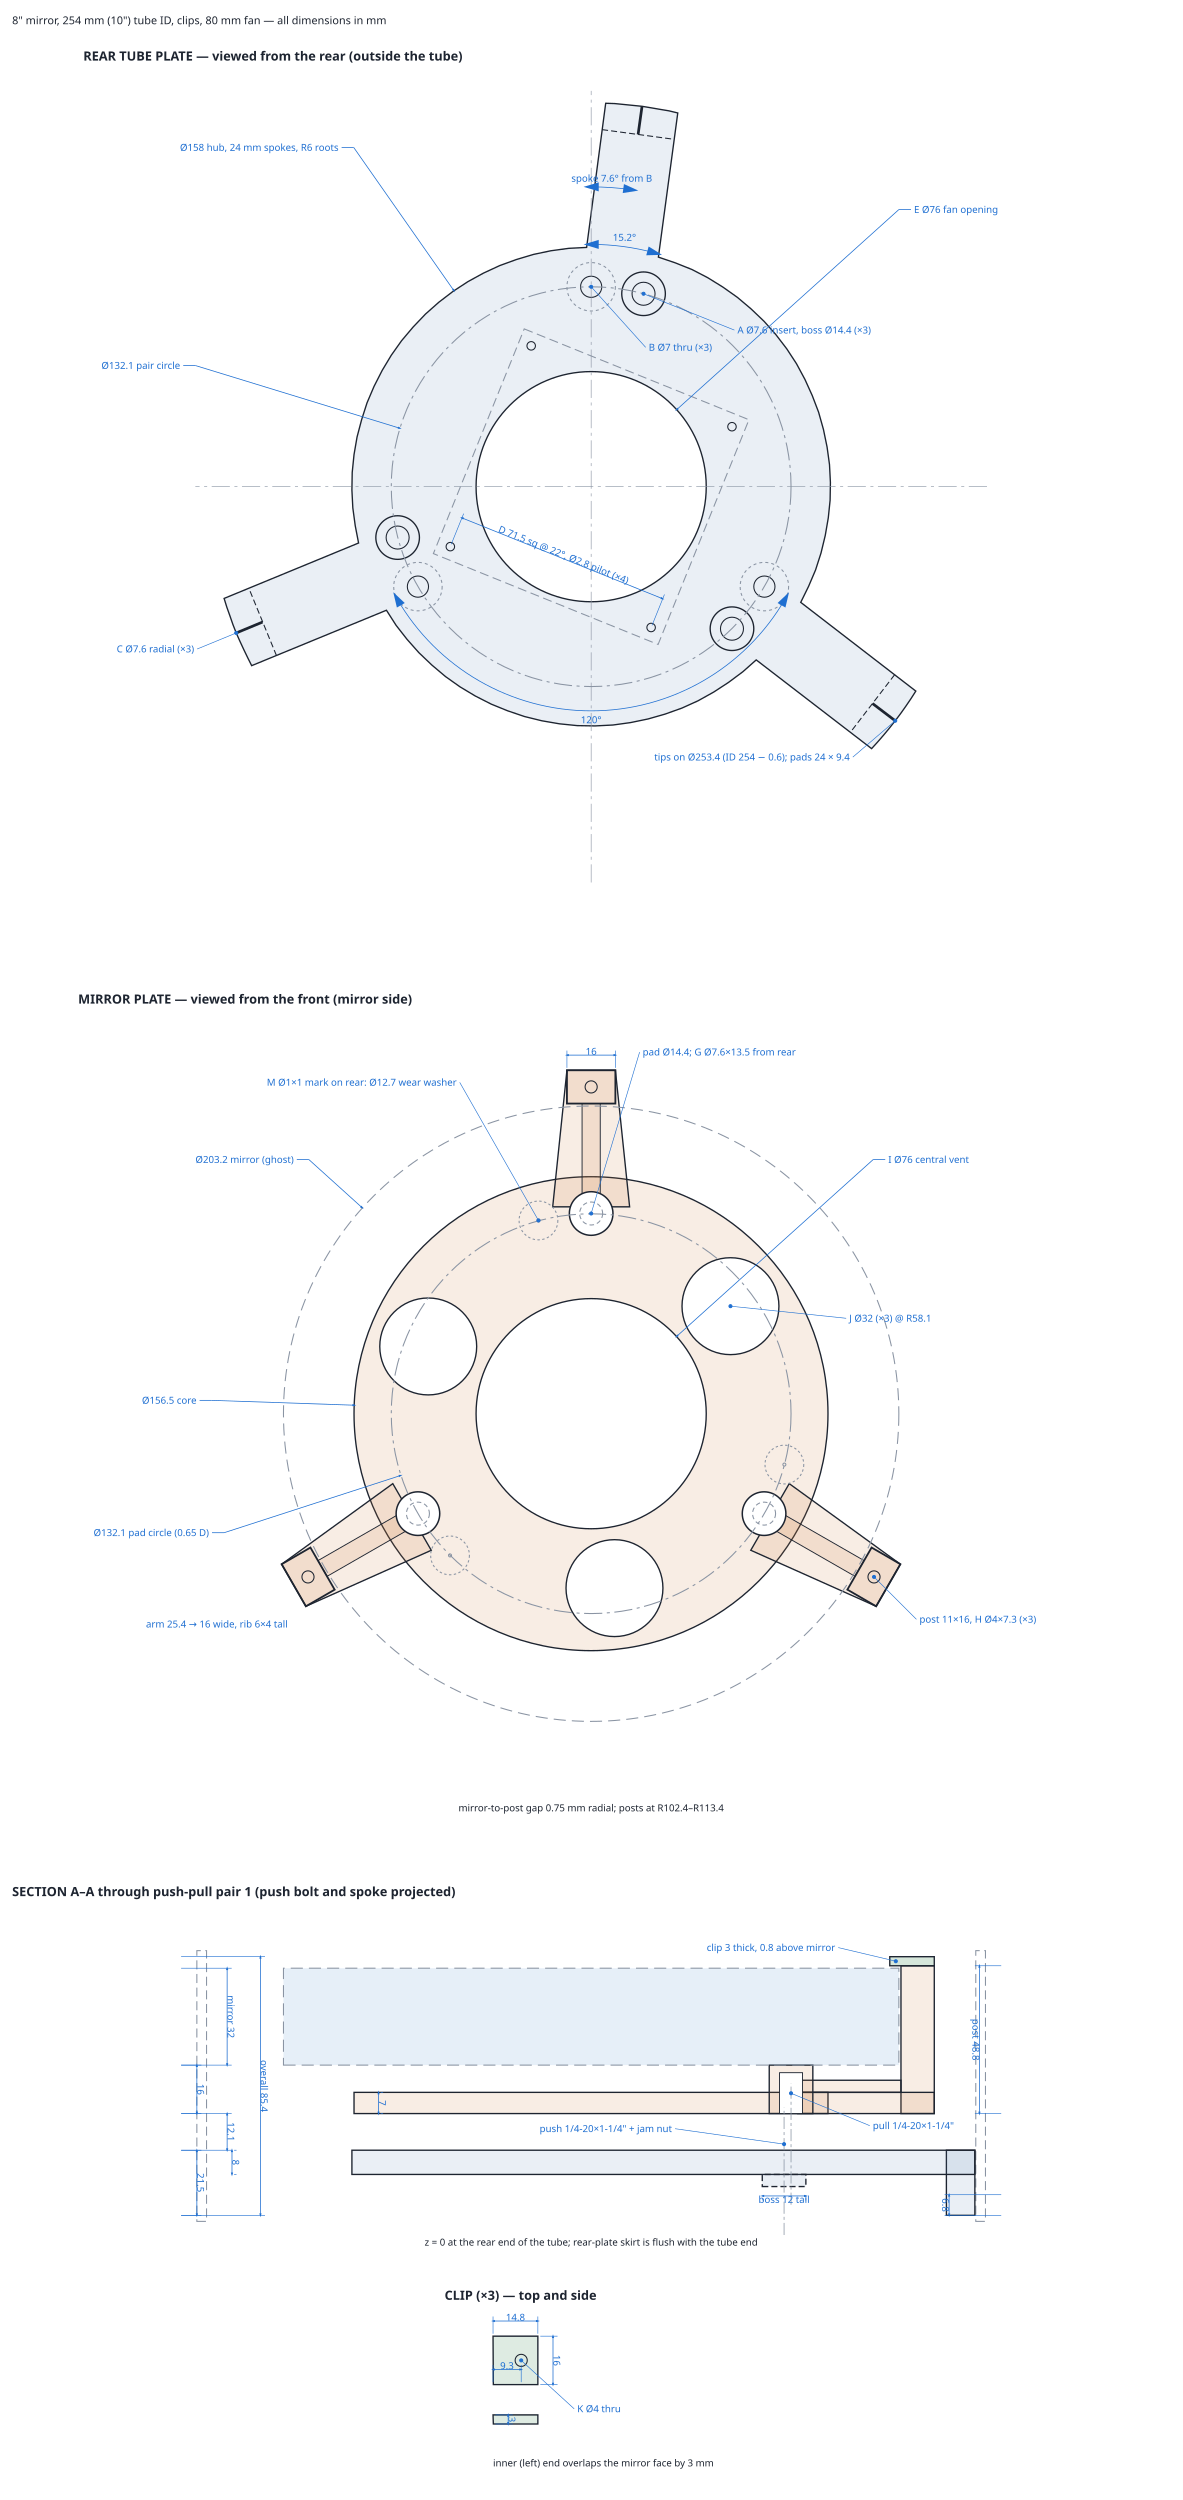
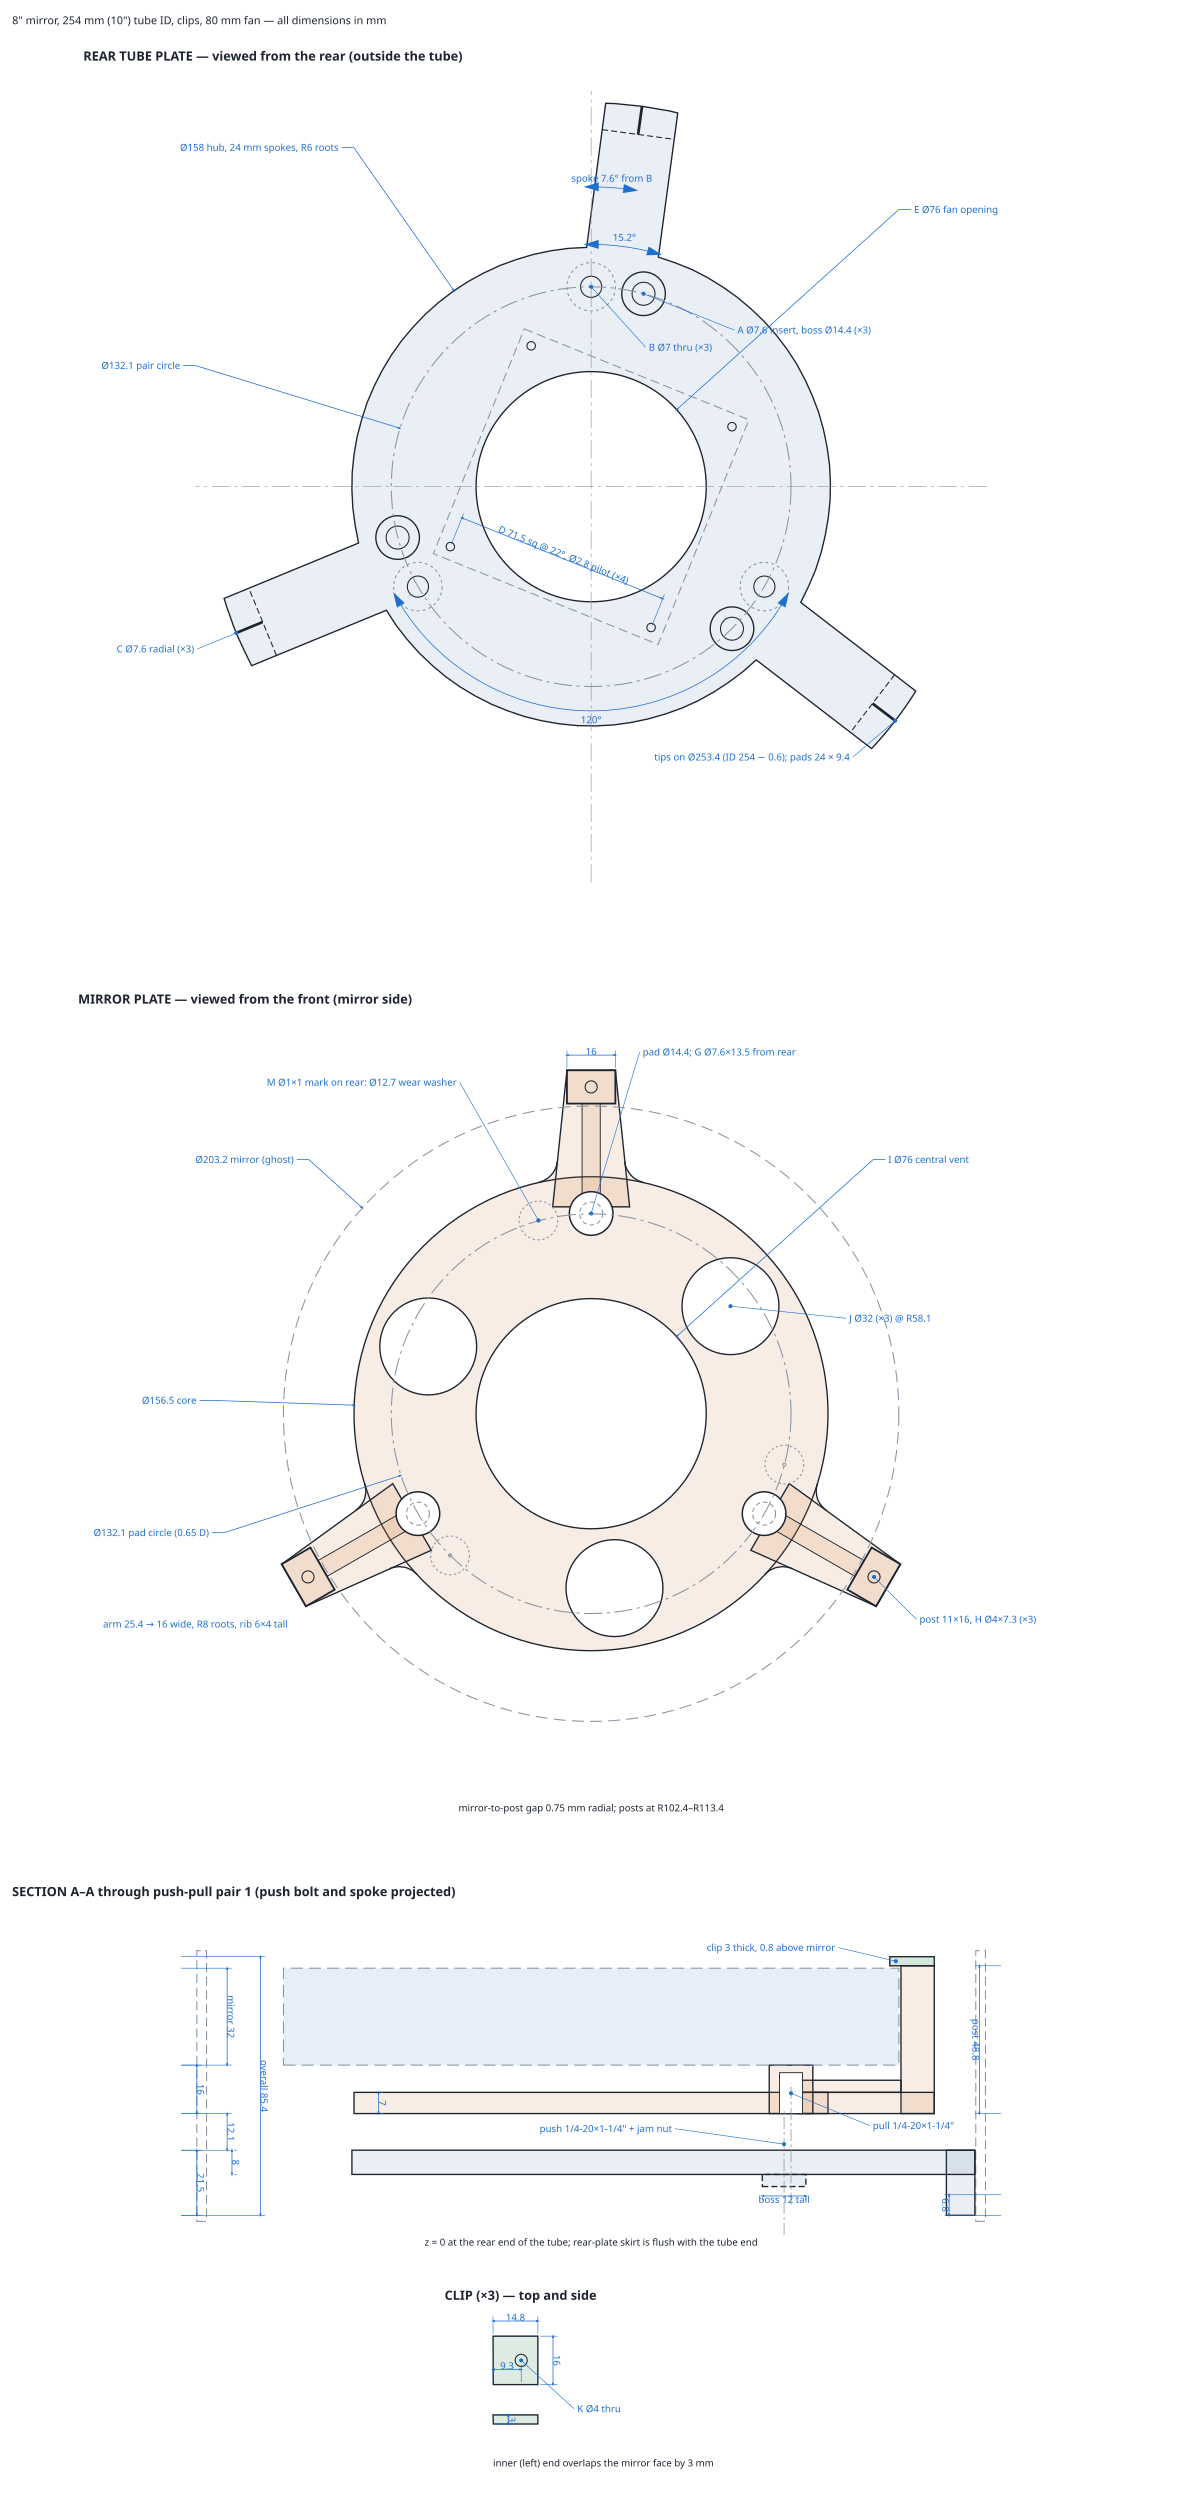
<svg xmlns="http://www.w3.org/2000/svg" viewBox="0 -12 390.4 825.5" font-family="ui-sans-serif, system-ui, sans-serif">
  <defs>
    <marker id="arr" viewBox="0 0 10 10" refX="5" refY="5" markerWidth="5" markerHeight="5" orient="auto-start-reverse">
      <path d="M0,2 L10,5 L0,8 z" fill="var(--dim, #1f6fd1)" />
    </marker>
  </defs>
  <text x="4" y="-4" font-size="3.6" text-anchor="start" fill="var(--ink, #1d2430)" dominant-baseline="auto">8" mirror, 254 mm (10") tube ID, clips, 80 mm fan — all dimensions in mm</text>
  <g transform="translate(23.5,0)">
    <text x="4" y="8" font-size="4.2" text-anchor="start" fill="var(--ink, #1d2430)" dominant-baseline="auto" font-weight="600">REAR TUBE PLATE — viewed from the rear (outside the tube)</text>
    <path d="M170.2,69.7L176.5,22.1L179.5,22.2L182.5,22.5L185.5,22.8L188.5,23.1L191.5,23.6L194.4,24.1L197.4,24.6L200.3,25.3L193.9,72.9L199.5,74.8L205,77L210.2,79.7L215.2,82.8L220,86.2L224.5,90L228.8,94.1L232.7,98.5L236.3,103.2L239.5,108.1L242.3,113.3L244.7,118.6L246.8,124.1L248.4,129.8L249.6,135.6L250.4,141.4L250.7,147.3L250.6,153.2L250,159L249,164.8L247.6,170.6L245.8,176.2L243.5,181.6L240.9,186.9L278.9,216.2L277.3,218.7L275.6,221.2L273.9,223.6L272.1,226L270.2,228.4L268.3,230.7L266.3,233L264.3,235.2L226.2,205.9L221.8,209.8L217.1,213.3L212.2,216.5L207,219.4L201.7,221.8L196.1,223.8L190.5,225.4L184.7,226.6L178.9,227.4L173,227.7L167.1,227.6L161.2,227L155.4,226L149.7,224.6L144.1,222.7L138.7,220.5L133.4,217.8L128.4,214.8L123.6,211.4L119.1,207.6L114.8,203.5L110.9,199.1L107.3,194.5L104.1,189.5L59.6,207.8L58.3,205.2L57,202.5L55.7,199.7L54.5,197L53.4,194.2L52.4,191.3L51.4,188.5L50.5,185.6L94.9,167.3L93.8,161.6L93,155.7L92.7,149.8L92.8,144L93.4,138.1L94.4,132.3L95.9,126.6L97.7,121L100,115.6L102.7,110.3L105.7,105.3L109.1,100.5L112.9,96L117,91.7L121.4,87.8L126.1,84.2L131,81L136.1,78.2L141.5,75.7L147,73.7L152.7,72L158.4,70.8L164.3,70ZM209.7,148.7A38,38 0 1,0 133.7,148.7A38,38 0 1,0 209.7,148.7Z" fill="var(--part, rgba(79,124,172,0.12))" stroke="var(--ink, #1d2430)" stroke-width="0.45" fill-rule="evenodd" />
    <line x1="175.3" y1="30.8" x2="199.1" y2="34" stroke="var(--ink, #1d2430)" stroke-width="0.35" stroke-dasharray="2 1" />
    <line x1="271.9" y1="210.8" x2="257.3" y2="229.8" stroke="var(--ink, #1d2430)" stroke-width="0.35" stroke-dasharray="2 1" />
    <line x1="67.8" y1="204.5" x2="58.7" y2="182.3" stroke="var(--ink, #1d2430)" stroke-width="0.35" stroke-dasharray="2 1" />
    <circle cx="189" cy="85" r="7.2" fill="none" stroke="var(--ink, #1d2430)" stroke-width="0.45" />
    <circle cx="189" cy="85" r="3.8" fill="none" stroke="var(--ink, #1d2430)" stroke-width="0.35" />
    <circle cx="171.7" cy="82.7" r="3.5" fill="none" stroke="var(--ink, #1d2430)" stroke-width="0.35" />
    <circle cx="171.7" cy="82.7" r="8" fill="none" stroke="var(--hid, #8a94a3)" stroke-width="0.35" stroke-dasharray="1 1" />
    <circle cx="218.2" cy="195.6" r="7.2" fill="none" stroke="var(--ink, #1d2430)" stroke-width="0.45" />
    <circle cx="218.2" cy="195.6" r="3.8" fill="none" stroke="var(--ink, #1d2430)" stroke-width="0.35" />
    <circle cx="228.9" cy="181.7" r="3.5" fill="none" stroke="var(--ink, #1d2430)" stroke-width="0.35" />
    <circle cx="228.9" cy="181.7" r="8" fill="none" stroke="var(--hid, #8a94a3)" stroke-width="0.35" stroke-dasharray="1 1" />
    <circle cx="107.8" cy="165.5" r="7.2" fill="none" stroke="var(--ink, #1d2430)" stroke-width="0.45" />
    <circle cx="107.8" cy="165.5" r="3.8" fill="none" stroke="var(--ink, #1d2430)" stroke-width="0.35" />
    <circle cx="114.5" cy="181.7" r="3.5" fill="none" stroke="var(--ink, #1d2430)" stroke-width="0.35" />
    <circle cx="114.5" cy="181.7" r="8" fill="none" stroke="var(--hid, #8a94a3)" stroke-width="0.35" stroke-dasharray="1 1" />
    <circle cx="151.9" cy="102.2" r="1.4" fill="none" stroke="var(--ink, #1d2430)" stroke-width="0.35" />
    <circle cx="218.2" cy="128.9" r="1.4" fill="none" stroke="var(--ink, #1d2430)" stroke-width="0.35" />
    <circle cx="191.5" cy="195.2" r="1.4" fill="none" stroke="var(--ink, #1d2430)" stroke-width="0.35" />
    <circle cx="125.2" cy="168.5" r="1.4" fill="none" stroke="var(--ink, #1d2430)" stroke-width="0.35" />
    <path d="M149.6,96.6L223.8,126.6L193.8,200.8L119.6,170.8Z" fill="none" stroke="var(--hid, #8a94a3)" stroke-width="0.35" stroke-dasharray="3 1.5" fill-rule="evenodd" />
    <line x1="187.2" y1="32.4" x2="188.5" y2="23.1" stroke="var(--ink, #1d2430)" stroke-width="0.9" />
    <line x1="264.6" y1="220.3" x2="272.1" y2="226" stroke="var(--ink, #1d2430)" stroke-width="0.9" />
    <line x1="63.2" y1="193.4" x2="54.5" y2="197" stroke="var(--ink, #1d2430)" stroke-width="0.9" />
    <circle cx="171.7" cy="148.7" r="66" fill="none" stroke="var(--hid, #8a94a3)" stroke-width="0.35" stroke-dasharray="6 1.5 1 1.5" />
    <line x1="302.4" y1="148.7" x2="41" y2="148.7" stroke="var(--hid, #8a94a3)" stroke-width="0.2" stroke-dasharray="6 1.5 1 1.5" />
    <line x1="171.7" y1="279.4" x2="171.7" y2="18" stroke="var(--hid, #8a94a3)" stroke-width="0.2" stroke-dasharray="6 1.5 1 1.5" />
    <line x1="272.1" y1="226" x2="258.1" y2="238" stroke="var(--dim, #1f6fd1)" stroke-width="0.2" />
    <circle cx="272.1" cy="226" r="0.5" fill="var(--dim, #1f6fd1)" stroke="var(--dim, #1f6fd1)" stroke-width="0.35" />
    <text x="257.1" y="238" font-size="3.2" text-anchor="end" fill="var(--dim, #1f6fd1)" dominant-baseline="middle">tips on Ø253.4 (ID 254 − 0.6); pads 24 × 9.4</text>
    <path d="M93.3,36.7L126.4,84" fill="none" stroke="var(--dim, #1f6fd1)" stroke-width="0.25" marker-end="url(#arr)" />
    <line x1="93.3" y1="36.7" x2="89.3" y2="36.7" stroke="var(--dim, #1f6fd1)" stroke-width="0.25" />
    <text x="88.3" y="36.7" font-size="3.2" text-anchor="end" fill="var(--dim, #1f6fd1)" dominant-baseline="middle">Ø158 hub, 24 mm spokes, R6 roots</text>
    <path d="M184.8,50.6A99,99 0 0,0 171.7,49.7" fill="none" stroke="var(--dim, #1f6fd1)" stroke-width="0.25" fill-rule="evenodd" />
    <path d="M184.8,50.6A99,99 0 0,0 171.7,49.7" fill="none" stroke="none" marker-start="url(#arr)" marker-end="url(#arr)" />
    <text x="178.5" y="46.9" font-size="3.2" text-anchor="middle" fill="var(--dim, #1f6fd1)" dominant-baseline="middle">spoke 7.6° from B</text>
    <path d="M41,108.7L108.5,129.4" fill="none" stroke="var(--dim, #1f6fd1)" stroke-width="0.25" marker-end="url(#arr)" />
    <line x1="41" y1="108.7" x2="37" y2="108.7" stroke="var(--dim, #1f6fd1)" stroke-width="0.25" />
    <text x="36" y="108.7" font-size="3.2" text-anchor="end" fill="var(--dim, #1f6fd1)" dominant-baseline="middle">Ø132.1 pair circle</text>
    <path d="M273.3,57.2L199.9,123.3" fill="none" stroke="var(--dim, #1f6fd1)" stroke-width="0.25" marker-end="url(#arr)" />
    <line x1="273.3" y1="57.2" x2="277.3" y2="57.2" stroke="var(--dim, #1f6fd1)" stroke-width="0.25" />
    <text x="278.3" y="57.2" font-size="3.2" text-anchor="start" fill="var(--dim, #1f6fd1)" dominant-baseline="middle">E Ø76 fan opening</text>
    <line x1="171.7" y1="82.7" x2="189.7" y2="102.7" stroke="var(--dim, #1f6fd1)" stroke-width="0.2" />
    <circle cx="171.7" cy="82.7" r="0.5" fill="var(--dim, #1f6fd1)" stroke="var(--dim, #1f6fd1)" stroke-width="0.35" />
    <text x="190.7" y="102.7" font-size="3.2" text-anchor="start" fill="var(--dim, #1f6fd1)" dominant-baseline="middle">B Ø7 thru (×3)</text>
    <line x1="189" y1="85" x2="219" y2="97" stroke="var(--dim, #1f6fd1)" stroke-width="0.2" />
    <circle cx="189" cy="85" r="0.5" fill="var(--dim, #1f6fd1)" stroke="var(--dim, #1f6fd1)" stroke-width="0.35" />
    <text x="220" y="97" font-size="3.2" text-anchor="start" fill="var(--dim, #1f6fd1)" dominant-baseline="middle">A Ø7.6 insert, boss Ø14.4 (×3)</text>
    <path d="M171.7,68.7A80,80 0 0,1 192.7,71.5" fill="none" stroke="var(--dim, #1f6fd1)" stroke-width="0.25" fill-rule="evenodd" />
    <path d="M171.7,68.7A80,80 0 0,1 192.7,71.5" fill="none" stroke="none" marker-start="url(#arr)" marker-end="url(#arr)" />
    <text x="182.7" y="66.4" font-size="3.2" text-anchor="middle" fill="var(--dim, #1f6fd1)" dominant-baseline="middle">15.2°</text>
    <path d="M235.8,185.7A74,74 0 0,1 107.6,185.7" fill="none" stroke="var(--dim, #1f6fd1)" stroke-width="0.25" fill-rule="evenodd" />
    <path d="M235.8,185.7A74,74 0 0,1 107.6,185.7" fill="none" stroke="none" marker-start="url(#arr)" marker-end="url(#arr)" />
    <text x="171.7" y="225.7" font-size="3.2" text-anchor="middle" fill="var(--dim, #1f6fd1)" dominant-baseline="middle">120°</text>
    <line x1="125.5" y1="167.7" x2="129.6" y2="157.6" stroke="var(--dim, #1f6fd1)" stroke-width="0.2" />
    <line x1="191.8" y1="194.5" x2="195.9" y2="184.3" stroke="var(--dim, #1f6fd1)" stroke-width="0.2" />
    <line x1="129" y1="159" x2="195.3" y2="185.7" stroke="var(--dim, #1f6fd1)" stroke-width="0.25" marker-start="url(#arr)" marker-end="url(#arr)" />
    <text x="162.6" y="171.2" font-size="3.2" text-anchor="middle" fill="var(--dim, #1f6fd1)" transform="rotate(22 162.6 171.2)" dominant-baseline="middle">D 71.5 sq @ 22°, Ø2.8 pilot (×4)</text>
    <line x1="54.5" y1="197" x2="41.6" y2="202.3" stroke="var(--dim, #1f6fd1)" stroke-width="0.2" />
    <circle cx="54.5" cy="197" r="0.5" fill="var(--dim, #1f6fd1)" stroke="var(--dim, #1f6fd1)" stroke-width="0.35" />
    <text x="40.6" y="202.3" font-size="3.2" text-anchor="end" fill="var(--dim, #1f6fd1)" dominant-baseline="middle">C Ø7.6 radial (×3)</text>
  </g>
  <g transform="translate(21.8,311.4)">
    <text x="4" y="8" font-size="4.2" text-anchor="start" fill="var(--ink, #1d2430)" dominant-baseline="auto" font-weight="600">MIRROR PLATE — viewed from the front (mirror side)</text>
    <path d="M251.6,143.4A78.2,78.2 0 1,0 95.1,143.4A78.2,78.2 0 1,0 251.6,143.4ZM211.4,143.4A38,38 0 1,0 135.4,143.4A38,38 0 1,0 211.4,143.4ZM135.6,121.2A16,16 0 1,0 103.6,121.2A16,16 0 1,0 135.6,121.2ZM197.1,201A16,16 0 1,0 165.1,201A16,16 0 1,0 197.1,201ZM235.4,107.9A16,16 0 1,0 203.4,107.9A16,16 0 1,0 235.4,107.9Z" fill="var(--part2, rgba(201,128,58,0.14))" stroke="var(--ink, #1d2430)" stroke-width="0.45" fill-rule="evenodd" />
    <path d="M186.1,75.1L181.4,30L165.4,30L160.7,75.1Z" fill="var(--part2, rgba(201,128,58,0.14))" stroke="var(--ink, #1d2430)" stroke-width="0.45" fill-rule="evenodd" />
+     <path d="M161.6,66L162.2,60.1L162.1,60.9L161.9,61.7L161.6,62.5L161.2,63.2L160.8,63.9L160.2,64.6L159.7,65.1L159,65.7L158.3,66.1L157.6,66.5L156.8,66.8L156,67.1L157,66.8L157.9,66.7L158.8,66.5L159.7,66.3L160.7,66.1Z" fill="var(--part2, rgba(201,128,58,0.14))" stroke="none" stroke-width="0.35" fill-rule="evenodd" />
+     <path d="M162.2,60.1L162.1,60.9L161.9,61.7L161.6,62.5L161.2,63.2L160.8,63.9L160.2,64.6L159.7,65.1L159,65.7L158.3,66.1L157.6,66.5L156.8,66.8L156,67.1" fill="none" stroke="var(--ink, #1d2430)" stroke-width="0.45" fill-rule="evenodd" />
+     <path d="M185.1,66L184.5,60.1L184.6,60.9L184.8,61.7L185.1,62.5L185.5,63.2L185.9,63.9L186.5,64.6L187,65.1L187.7,65.7L188.4,66.1L189.1,66.5L189.9,66.8L190.7,67.1L189.7,66.8L188.8,66.7L187.9,66.5L187,66.3L186,66.1Z" fill="var(--part2, rgba(201,128,58,0.14))" stroke="none" stroke-width="0.35" fill-rule="evenodd" />
+     <path d="M184.5,60.1L184.6,60.9L184.8,61.7L185.1,62.5L185.5,63.2L185.9,63.9L186.5,64.6L187,65.1L187.7,65.7L188.4,66.1L189.1,66.5L189.9,66.8L190.7,67.1" fill="none" stroke="var(--ink, #1d2430)" stroke-width="0.45" fill-rule="evenodd" />
    <path d="M176.4,75.1L176.4,41L170.4,41L170.4,75.1Z" fill="var(--part2, rgba(201,128,58,0.14))" stroke="var(--ink, #1d2430)" stroke-width="0.3" fill-rule="evenodd" />
    <path d="M181.4,41L181.4,30L165.4,30L165.4,41Z" fill="var(--part2, rgba(201,128,58,0.14))" stroke="var(--ink, #1d2430)" stroke-width="0.6" fill-rule="evenodd" />
    <circle cx="173.4" cy="77.3" r="7.2" fill="var(--bg, #fff)" stroke="var(--ink, #1d2430)" stroke-width="0.5" />
    <circle cx="173.4" cy="77.3" r="3.8" fill="none" stroke="var(--hid, #8a94a3)" stroke-width="0.35" stroke-dasharray="1.5 1" />
    <circle cx="156" cy="79.6" r="6.4" fill="none" stroke="var(--hid, #8a94a3)" stroke-width="0.35" stroke-dasharray="0.8 0.8" />
    <circle cx="156" cy="79.6" r="0.5" fill="none" stroke="var(--hid, #8a94a3)" stroke-width="0.35" />
    <circle cx="173.4" cy="35.5" r="2" fill="none" stroke="var(--ink, #1d2430)" stroke-width="0.35" />
    <path d="M107.9,166.5L71.2,193.1L79.2,207L120.6,188.5Z" fill="var(--part2, rgba(201,128,58,0.14))" stroke="var(--ink, #1d2430)" stroke-width="0.45" fill-rule="evenodd" />
+     <path d="M112.2,192.2L106.8,194.6L107.6,194.3L108.4,194.1L109.2,194L110,193.9L110.8,194L111.7,194.1L112.5,194.3L113.2,194.6L114,195L114.7,195.4L115.3,195.9L115.9,196.5L115.3,195.8L114.7,195.1L114,194.4L113.4,193.7L112.8,192.9Z" fill="var(--part2, rgba(201,128,58,0.14))" stroke="none" stroke-width="0.35" fill-rule="evenodd" />
+     <path d="M106.8,194.6L107.6,194.3L108.4,194.1L109.2,194L110,193.9L110.8,194L111.7,194.1L112.5,194.3L113.2,194.6L114,195L114.7,195.4L115.3,195.9L115.9,196.5" fill="none" stroke="var(--ink, #1d2430)" stroke-width="0.45" fill-rule="evenodd" />
+     <path d="M100.5,171.9L95.7,175.3L96.3,174.8L96.9,174.2L97.4,173.6L97.9,172.9L98.3,172.2L98.6,171.4L98.8,170.6L98.9,169.8L99,169L98.9,168.1L98.8,167.3L98.6,166.5L98.9,167.4L99.2,168.3L99.5,169.2L99.8,170.1L100.1,171Z" fill="var(--part2, rgba(201,128,58,0.14))" stroke="none" stroke-width="0.35" fill-rule="evenodd" />
+     <path d="M95.7,175.3L96.3,174.8L96.9,174.2L97.4,173.6L97.9,172.9L98.3,172.2L98.6,171.4L98.8,170.6L98.9,169.8L99,169L98.9,168.1L98.8,167.3L98.6,166.5" fill="none" stroke="var(--ink, #1d2430)" stroke-width="0.45" fill-rule="evenodd" />
    <path d="M112.8,174.9L83.2,191.9L86.2,197.1L115.8,180.1Z" fill="var(--part2, rgba(201,128,58,0.14))" stroke="var(--ink, #1d2430)" stroke-width="0.3" fill-rule="evenodd" />
    <path d="M80.7,187.6L71.2,193.1L79.2,207L88.7,201.5Z" fill="var(--part2, rgba(201,128,58,0.14))" stroke="var(--ink, #1d2430)" stroke-width="0.6" fill-rule="evenodd" />
    <circle cx="116.2" cy="176.4" r="7.2" fill="var(--bg, #fff)" stroke="var(--ink, #1d2430)" stroke-width="0.5" />
    <circle cx="116.2" cy="176.4" r="3.8" fill="none" stroke="var(--hid, #8a94a3)" stroke-width="0.35" stroke-dasharray="1.5 1" />
    <circle cx="126.8" cy="190.2" r="6.4" fill="none" stroke="var(--hid, #8a94a3)" stroke-width="0.35" stroke-dasharray="0.8 0.8" />
    <circle cx="126.8" cy="190.2" r="0.5" fill="none" stroke="var(--hid, #8a94a3)" stroke-width="0.35" />
    <circle cx="79.9" cy="197.3" r="2" fill="none" stroke="var(--ink, #1d2430)" stroke-width="0.35" />
    <path d="M226.1,188.5L267.5,207L275.5,193.1L238.8,166.5Z" fill="var(--part2, rgba(201,128,58,0.14))" stroke="var(--ink, #1d2430)" stroke-width="0.45" fill-rule="evenodd" />
+     <path d="M246.2,171.9L251,175.3L250.4,174.8L249.8,174.2L249.3,173.6L248.8,172.9L248.4,172.2L248.1,171.4L247.9,170.6L247.8,169.8L247.7,169L247.8,168.1L247.9,167.3L248.1,166.5L247.8,167.4L247.5,168.3L247.2,169.2L246.9,170.1L246.6,171Z" fill="var(--part2, rgba(201,128,58,0.14))" stroke="none" stroke-width="0.35" fill-rule="evenodd" />
+     <path d="M251,175.3L250.4,174.8L249.8,174.2L249.3,173.6L248.8,172.9L248.4,172.2L248.1,171.4L247.9,170.6L247.8,169.8L247.7,169L247.8,168.1L247.9,167.3L248.1,166.5" fill="none" stroke="var(--ink, #1d2430)" stroke-width="0.45" fill-rule="evenodd" />
+     <path d="M234.5,192.2L239.9,194.6L239.1,194.3L238.3,194.1L237.5,194L236.7,193.9L235.9,194L235,194.1L234.2,194.3L233.5,194.6L232.7,195L232,195.4L231.4,195.9L230.8,196.5L231.4,195.8L232,195.1L232.7,194.4L233.3,193.7L233.9,192.9Z" fill="var(--part2, rgba(201,128,58,0.14))" stroke="none" stroke-width="0.35" fill-rule="evenodd" />
+     <path d="M239.9,194.6L239.1,194.3L238.3,194.1L237.5,194L236.7,193.9L235.9,194L235,194.1L234.2,194.3L233.5,194.6L232.7,195L232,195.4L231.4,195.9L230.8,196.5" fill="none" stroke="var(--ink, #1d2430)" stroke-width="0.45" fill-rule="evenodd" />
    <path d="M230.9,180.1L260.5,197.1L263.5,191.9L233.9,174.9Z" fill="var(--part2, rgba(201,128,58,0.14))" stroke="var(--ink, #1d2430)" stroke-width="0.3" fill-rule="evenodd" />
    <path d="M258,201.5L267.5,207L275.5,193.1L266,187.6Z" fill="var(--part2, rgba(201,128,58,0.14))" stroke="var(--ink, #1d2430)" stroke-width="0.6" fill-rule="evenodd" />
    <circle cx="230.5" cy="176.4" r="7.2" fill="var(--bg, #fff)" stroke="var(--ink, #1d2430)" stroke-width="0.5" />
    <circle cx="230.5" cy="176.4" r="3.8" fill="none" stroke="var(--hid, #8a94a3)" stroke-width="0.35" stroke-dasharray="1.5 1" />
    <circle cx="237.2" cy="160.2" r="6.4" fill="none" stroke="var(--hid, #8a94a3)" stroke-width="0.35" stroke-dasharray="0.8 0.8" />
    <circle cx="237.2" cy="160.2" r="0.5" fill="none" stroke="var(--hid, #8a94a3)" stroke-width="0.35" />
    <circle cx="266.8" cy="197.3" r="2" fill="none" stroke="var(--ink, #1d2430)" stroke-width="0.35" />
    <circle cx="173.4" cy="143.4" r="101.6" fill="none" stroke="var(--hid, #8a94a3)" stroke-width="0.35" stroke-dasharray="4 2" />
    <circle cx="173.4" cy="143.4" r="66" fill="none" stroke="var(--hid, #8a94a3)" stroke-width="0.35" stroke-dasharray="6 1.5 1 1.5" />
    <path d="M48.1,139L95.2,140.6" fill="none" stroke="var(--dim, #1f6fd1)" stroke-width="0.25" marker-end="url(#arr)" />
    <line x1="48.1" y1="139" x2="44.1" y2="139" stroke="var(--dim, #1f6fd1)" stroke-width="0.25" />
    <text x="43.1" y="139" font-size="3.2" text-anchor="end" fill="var(--dim, #1f6fd1)" dominant-baseline="middle">Ø156.5 core</text>
    <path d="M52.2,182.7L110.5,163.8" fill="none" stroke="var(--dim, #1f6fd1)" stroke-width="0.25" marker-end="url(#arr)" />
    <line x1="52.2" y1="182.7" x2="48.2" y2="182.7" stroke="var(--dim, #1f6fd1)" stroke-width="0.25" />
    <text x="47.2" y="182.7" font-size="3.2" text-anchor="end" fill="var(--dim, #1f6fd1)" dominant-baseline="middle">Ø132.1 pad circle (0.65 D)</text>
    <path d="M80.2,59.5L97.8,75.4" fill="none" stroke="var(--dim, #1f6fd1)" stroke-width="0.25" marker-end="url(#arr)" />
    <line x1="80.2" y1="59.5" x2="76.2" y2="59.5" stroke="var(--dim, #1f6fd1)" stroke-width="0.25" />
    <text x="75.2" y="59.5" font-size="3.2" text-anchor="end" fill="var(--dim, #1f6fd1)" dominant-baseline="middle">Ø203.2 mirror (ghost)</text>
    <path d="M266.5,59.5L201.6,117.9" fill="none" stroke="var(--dim, #1f6fd1)" stroke-width="0.25" marker-end="url(#arr)" />
    <line x1="266.5" y1="59.5" x2="270.5" y2="59.5" stroke="var(--dim, #1f6fd1)" stroke-width="0.25" />
    <text x="271.5" y="59.5" font-size="3.2" text-anchor="start" fill="var(--dim, #1f6fd1)" dominant-baseline="middle">I Ø76 central vent</text>
    <line x1="173.4" y1="77.3" x2="189.4" y2="24" stroke="var(--dim, #1f6fd1)" stroke-width="0.2" />
    <circle cx="173.4" cy="77.3" r="0.5" fill="var(--dim, #1f6fd1)" stroke="var(--dim, #1f6fd1)" stroke-width="0.35" />
    <text x="190.4" y="24" font-size="3.2" text-anchor="start" fill="var(--dim, #1f6fd1)" dominant-baseline="middle">pad Ø14.4; G Ø7.6×13.5 from rear</text>
    <line x1="156" y1="79.6" x2="130" y2="34" stroke="var(--dim, #1f6fd1)" stroke-width="0.2" />
    <circle cx="156" cy="79.6" r="0.5" fill="var(--dim, #1f6fd1)" stroke="var(--dim, #1f6fd1)" stroke-width="0.35" />
    <text x="129" y="34" font-size="3.2" text-anchor="end" fill="var(--dim, #1f6fd1)" dominant-baseline="middle">M Ø1×1 mark on rear: Ø12.7 wear washer</text>
    <line x1="181.4" y1="29.2" x2="181.4" y2="23.5" stroke="var(--dim, #1f6fd1)" stroke-width="0.2" />
    <line x1="165.4" y1="29.2" x2="165.4" y2="23.5" stroke="var(--dim, #1f6fd1)" stroke-width="0.2" />
    <line x1="181.4" y1="25" x2="165.4" y2="25" stroke="var(--dim, #1f6fd1)" stroke-width="0.25" marker-start="url(#arr)" marker-end="url(#arr)" />
    <text x="173.4" y="23.8" font-size="3.2" text-anchor="middle" fill="var(--dim, #1f6fd1)" transform="rotate(360 173.4 23.8)" dominant-baseline="middle">16</text>
    <line x1="266.8" y1="197.3" x2="280.8" y2="211.3" stroke="var(--dim, #1f6fd1)" stroke-width="0.2" />
    <circle cx="266.8" cy="197.3" r="0.5" fill="var(--dim, #1f6fd1)" stroke="var(--dim, #1f6fd1)" stroke-width="0.35" />
    <text x="281.8" y="211.3" font-size="3.2" text-anchor="start" fill="var(--dim, #1f6fd1)" dominant-baseline="middle">post 11×16, H Ø4×7.3 (×3)</text>
-     <text x="73.2" y="214" font-size="3.2" text-anchor="end" fill="var(--dim, #1f6fd1)" dominant-baseline="auto">arm 25.4 → 16 wide, rib 6×4 tall</text>
+     <text x="73.2" y="214" font-size="3.2" text-anchor="end" fill="var(--dim, #1f6fd1)" dominant-baseline="auto">arm 25.4 → 16 wide, R8 roots, rib 6×4 tall</text>
    <text x="173.4" y="274.7" font-size="3.2" text-anchor="middle" fill="var(--ink, #1d2430)" dominant-baseline="auto">mirror-to-post gap 0.75 mm radial; posts at R102.4–R113.4</text>
    <line x1="219.4" y1="107.9" x2="257.6" y2="111.9" stroke="var(--dim, #1f6fd1)" stroke-width="0.2" />
    <circle cx="219.4" cy="107.9" r="0.5" fill="var(--dim, #1f6fd1)" stroke="var(--dim, #1f6fd1)" stroke-width="0.35" />
    <text x="258.6" y="111.9" font-size="3.2" text-anchor="start" fill="var(--dim, #1f6fd1)" dominant-baseline="middle">J Ø32 (×3) @ R58.1</text>
  </g>
  <g transform="translate(0,606.1)">
    <text x="4" y="8" font-size="4.2" text-anchor="start" fill="var(--ink, #1d2430)" dominant-baseline="auto" font-weight="600">SECTION A–A through push-pull pair 1 (push bolt and spoke projected)</text>
    <path d="M322.2,115.4L325.4,115.4L325.4,26L322.2,26Z" fill="none" stroke="var(--hid, #8a94a3)" stroke-width="0.35" stroke-dasharray="3 1.5" fill-rule="evenodd" />
    <path d="M65,115.4L68.2,115.4L68.2,26L65,26Z" fill="none" stroke="var(--hid, #8a94a3)" stroke-width="0.35" stroke-dasharray="3 1.5" fill-rule="evenodd" />
    <path d="M312.5,113.4L321.9,113.4L321.9,91.9L312.5,91.9Z" fill="var(--part, rgba(79,124,172,0.12))" stroke="var(--ink, #1d2430)" stroke-width="0.45" fill-rule="evenodd" />
    <path d="M116.2,99.9L321.9,99.9L321.9,91.9L116.2,91.9Z" fill="var(--part, rgba(79,124,172,0.12))" stroke="var(--ink, #1d2430)" stroke-width="0.45" fill-rule="evenodd" />
    <path d="M251.7,103.9L266.1,103.9L266.1,99.9L251.7,99.9Z" fill="var(--part, rgba(79,124,172,0.12))" stroke="var(--ink, #1d2430)" stroke-width="0.45" stroke-dasharray="2 1" fill-rule="evenodd" />
    <path d="M116.9,79.8L273.4,79.8L273.4,72.8L116.9,72.8Z" fill="var(--part2, rgba(201,128,58,0.14))" stroke="var(--ink, #1d2430)" stroke-width="0.45" fill-rule="evenodd" />
    <path d="M297.5,79.8L308.5,79.8L308.5,31L297.5,31Z" fill="var(--part2, rgba(201,128,58,0.14))" stroke="var(--ink, #1d2430)" stroke-width="0.45" fill-rule="evenodd" />
    <path d="M263.4,79.8L308.5,79.8L308.5,72.8L263.4,72.8Z" fill="var(--part2, rgba(201,128,58,0.14))" stroke="var(--ink, #1d2430)" stroke-width="0.45" fill-rule="evenodd" />
    <path d="M263.4,72.8L297.5,72.8L297.5,68.8L263.4,68.8Z" fill="var(--part2, rgba(201,128,58,0.14))" stroke="var(--ink, #1d2430)" stroke-width="0.45" fill-rule="evenodd" />
    <path d="M254,79.8L268.4,79.8L268.4,63.8L254,63.8Z" fill="var(--part2, rgba(201,128,58,0.14))" stroke="var(--ink, #1d2430)" stroke-width="0.45" fill-rule="evenodd" />
    <path d="M257.4,79.8L265,79.8L265,66.3L257.4,66.3Z" fill="var(--bg, #fff)" stroke="var(--ink, #1d2430)" stroke-width="0.3" fill-rule="evenodd" />
    <path d="M93.6,63.8L296.8,63.8L296.8,31.8L93.6,31.8Z" fill="var(--ghost, rgba(120,170,220,0.18))" stroke="var(--hid, #8a94a3)" stroke-width="0.35" stroke-dasharray="4 2" fill-rule="evenodd" />
    <path d="M293.8,31L308.5,31L308.5,28L293.8,28Z" fill="rgba(90,158,111,0.25)" stroke="var(--ink, #1d2430)" stroke-width="0.45" fill-rule="evenodd" />
    <line x1="261.2" y1="109.9" x2="261.2" y2="69.8" stroke="var(--hid, #8a94a3)" stroke-width="0.25" stroke-dasharray="4 1 1 1" />
    <line x1="258.9" y1="119.9" x2="258.9" y2="77.8" stroke="var(--hid, #8a94a3)" stroke-width="0.25" stroke-dasharray="4 1 1 1" />
    <line x1="59.8" y1="113.4" x2="66.5" y2="113.4" stroke="var(--dim, #1f6fd1)" stroke-width="0.2" />
    <line x1="59.8" y1="91.9" x2="66.5" y2="91.9" stroke="var(--dim, #1f6fd1)" stroke-width="0.2" />
    <line x1="65" y1="113.4" x2="65" y2="91.9" stroke="var(--dim, #1f6fd1)" stroke-width="0.25" marker-start="url(#arr)" marker-end="url(#arr)" />
    <text x="66.2" y="102.6" font-size="3.2" text-anchor="middle" fill="var(--dim, #1f6fd1)" transform="rotate(90 66.2 102.6)" dominant-baseline="middle">21.5</text>
    <line x1="77.3" y1="99.9" x2="78.1" y2="99.9" stroke="var(--dim, #1f6fd1)" stroke-width="0.2" />
    <line x1="77.3" y1="91.9" x2="78.1" y2="91.9" stroke="var(--dim, #1f6fd1)" stroke-width="0.2" />
    <line x1="76.6" y1="99.9" x2="76.6" y2="91.9" stroke="var(--dim, #1f6fd1)" stroke-width="0.25" marker-start="url(#arr)" marker-end="url(#arr)" />
    <text x="77.8" y="95.9" font-size="3.2" text-anchor="middle" fill="var(--dim, #1f6fd1)" transform="rotate(90 77.8 95.9)" dominant-baseline="middle">8</text>
    <line x1="59.8" y1="91.9" x2="76.5" y2="91.9" stroke="var(--dim, #1f6fd1)" stroke-width="0.2" />
    <line x1="59.8" y1="79.8" x2="76.5" y2="79.8" stroke="var(--dim, #1f6fd1)" stroke-width="0.2" />
    <line x1="75" y1="91.9" x2="75" y2="79.8" stroke="var(--dim, #1f6fd1)" stroke-width="0.25" marker-start="url(#arr)" marker-end="url(#arr)" />
    <text x="76.2" y="85.8" font-size="3.2" text-anchor="middle" fill="var(--dim, #1f6fd1)" transform="rotate(90 76.2 85.8)" dominant-baseline="middle">12.1</text>
    <line x1="125.7" y1="79.8" x2="126.5" y2="79.8" stroke="var(--dim, #1f6fd1)" stroke-width="0.2" />
    <line x1="125.7" y1="72.8" x2="126.5" y2="72.8" stroke="var(--dim, #1f6fd1)" stroke-width="0.2" />
    <line x1="125" y1="79.8" x2="125" y2="72.8" stroke="var(--dim, #1f6fd1)" stroke-width="0.25" marker-start="url(#arr)" marker-end="url(#arr)" />
    <text x="126.2" y="76.3" font-size="3.2" text-anchor="middle" fill="var(--dim, #1f6fd1)" transform="rotate(90 126.2 76.3)" dominant-baseline="middle">7</text>
    <line x1="59.8" y1="79.8" x2="66.5" y2="79.8" stroke="var(--dim, #1f6fd1)" stroke-width="0.2" />
    <line x1="59.8" y1="63.8" x2="66.5" y2="63.8" stroke="var(--dim, #1f6fd1)" stroke-width="0.2" />
    <line x1="65" y1="79.8" x2="65" y2="63.8" stroke="var(--dim, #1f6fd1)" stroke-width="0.25" marker-start="url(#arr)" marker-end="url(#arr)" />
    <text x="66.2" y="71.8" font-size="3.2" text-anchor="middle" fill="var(--dim, #1f6fd1)" transform="rotate(90 66.2 71.8)" dominant-baseline="middle">16</text>
    <line x1="59.8" y1="63.8" x2="76.5" y2="63.8" stroke="var(--dim, #1f6fd1)" stroke-width="0.2" />
    <line x1="59.8" y1="31.8" x2="76.5" y2="31.8" stroke="var(--dim, #1f6fd1)" stroke-width="0.2" />
    <line x1="75" y1="63.8" x2="75" y2="31.8" stroke="var(--dim, #1f6fd1)" stroke-width="0.25" marker-start="url(#arr)" marker-end="url(#arr)" />
    <text x="76.2" y="47.8" font-size="3.2" text-anchor="middle" fill="var(--dim, #1f6fd1)" transform="rotate(90 76.2 47.8)" dominant-baseline="middle">mirror 32</text>
    <line x1="59.8" y1="113.4" x2="87.5" y2="113.4" stroke="var(--dim, #1f6fd1)" stroke-width="0.2" />
    <line x1="59.8" y1="28" x2="87.5" y2="28" stroke="var(--dim, #1f6fd1)" stroke-width="0.2" />
    <line x1="86" y1="113.4" x2="86" y2="28" stroke="var(--dim, #1f6fd1)" stroke-width="0.25" marker-start="url(#arr)" marker-end="url(#arr)" />
    <text x="87.2" y="70.7" font-size="3.2" text-anchor="middle" fill="var(--dim, #1f6fd1)" transform="rotate(90 87.2 70.7)" dominant-baseline="middle">overall 85.4</text>
    <line x1="330.6" y1="79.8" x2="321.9" y2="79.8" stroke="var(--dim, #1f6fd1)" stroke-width="0.2" />
    <line x1="330.6" y1="31" x2="321.9" y2="31" stroke="var(--dim, #1f6fd1)" stroke-width="0.2" />
    <line x1="323.4" y1="79.8" x2="323.4" y2="31" stroke="var(--dim, #1f6fd1)" stroke-width="0.25" marker-start="url(#arr)" marker-end="url(#arr)" />
    <text x="322.2" y="55.4" font-size="3.2" text-anchor="middle" fill="var(--dim, #1f6fd1)" transform="rotate(90 322.2 55.4)" dominant-baseline="middle">post 48.8</text>
    <line x1="330.6" y1="113.4" x2="311.9" y2="113.4" stroke="var(--dim, #1f6fd1)" stroke-width="0.2" />
    <line x1="330.6" y1="106.6" x2="311.9" y2="106.6" stroke="var(--dim, #1f6fd1)" stroke-width="0.2" />
    <line x1="313.4" y1="113.4" x2="313.4" y2="106.6" stroke="var(--dim, #1f6fd1)" stroke-width="0.25" marker-start="url(#arr)" marker-end="url(#arr)" />
    <text x="312.2" y="110" font-size="3.2" text-anchor="middle" fill="var(--dim, #1f6fd1)" transform="rotate(90 312.2 110)" dominant-baseline="middle">6.8</text>
    <line x1="251.7" y1="107.7" x2="251.7" y2="108.5" stroke="var(--dim, #1f6fd1)" stroke-width="0.2" />
    <line x1="266.1" y1="107.7" x2="266.1" y2="108.5" stroke="var(--dim, #1f6fd1)" stroke-width="0.2" />
    <line x1="251.7" y1="107" x2="266.1" y2="107" stroke="var(--dim, #1f6fd1)" stroke-width="0.25" marker-start="url(#arr)" marker-end="url(#arr)" />
    <text x="258.9" y="108.2" font-size="3.2" text-anchor="middle" fill="var(--dim, #1f6fd1)" dominant-baseline="middle">boss 12 tall</text>
    <line x1="295.8" y1="29.5" x2="276.8" y2="25" stroke="var(--dim, #1f6fd1)" stroke-width="0.2" />
    <circle cx="295.8" cy="29.5" r="0.5" fill="var(--dim, #1f6fd1)" stroke="var(--dim, #1f6fd1)" stroke-width="0.35" />
    <text x="275.8" y="25" font-size="3.2" text-anchor="end" fill="var(--dim, #1f6fd1)" dominant-baseline="middle">clip 3 thick, 0.8 above mirror</text>
    <line x1="261.2" y1="73.1" x2="287.2" y2="83.8" stroke="var(--dim, #1f6fd1)" stroke-width="0.2" />
    <circle cx="261.2" cy="73.1" r="0.5" fill="var(--dim, #1f6fd1)" stroke="var(--dim, #1f6fd1)" stroke-width="0.35" />
    <text x="288.2" y="83.8" font-size="3.2" text-anchor="start" fill="var(--dim, #1f6fd1)" dominant-baseline="middle">pull 1/4-20×1-1/4"</text>
    <line x1="258.9" y1="89.9" x2="222.9" y2="84.8" stroke="var(--dim, #1f6fd1)" stroke-width="0.2" />
    <circle cx="258.9" cy="89.9" r="0.5" fill="var(--dim, #1f6fd1)" stroke="var(--dim, #1f6fd1)" stroke-width="0.35" />
    <text x="221.9" y="84.8" font-size="3.2" text-anchor="end" fill="var(--dim, #1f6fd1)" dominant-baseline="middle">push 1/4-20×1-1/4" + jam nut</text>
    <text x="195.2" y="123.4" font-size="3.2" text-anchor="middle" fill="var(--ink, #1d2430)" dominant-baseline="auto">z = 0 at the rear end of the tube; rear-plate skirt is flush with the tube end</text>
  </g>
  <g transform="translate(142.8,739.4)">
    <text x="4" y="8" font-size="4.2" text-anchor="start" fill="var(--ink, #1d2430)" dominant-baseline="auto" font-weight="600">CLIP (×3) — top and side</text>
    <path d="M20,20h14.8v16h-14.7Z" fill="rgba(90,158,111,0.2)" stroke="var(--ink, #1d2430)" stroke-width="0.45" fill-rule="evenodd" />
    <circle cx="29.3" cy="28" r="2" fill="none" stroke="var(--ink, #1d2430)" stroke-width="0.35" />
    <line x1="20" y1="19.2" x2="20" y2="13.5" stroke="var(--dim, #1f6fd1)" stroke-width="0.2" />
    <line x1="34.8" y1="19.2" x2="34.8" y2="13.5" stroke="var(--dim, #1f6fd1)" stroke-width="0.2" />
    <line x1="20" y1="15" x2="34.8" y2="15" stroke="var(--dim, #1f6fd1)" stroke-width="0.25" marker-start="url(#arr)" marker-end="url(#arr)" />
    <text x="27.4" y="13.8" font-size="3.2" text-anchor="middle" fill="var(--dim, #1f6fd1)" dominant-baseline="middle">14.8</text>
    <line x1="35.6" y1="20" x2="41.3" y2="20" stroke="var(--dim, #1f6fd1)" stroke-width="0.2" />
    <line x1="35.6" y1="36" x2="41.3" y2="36" stroke="var(--dim, #1f6fd1)" stroke-width="0.2" />
    <line x1="39.8" y1="20" x2="39.8" y2="36" stroke="var(--dim, #1f6fd1)" stroke-width="0.25" marker-start="url(#arr)" marker-end="url(#arr)" />
    <text x="41" y="28" font-size="3.2" text-anchor="middle" fill="var(--dim, #1f6fd1)" transform="rotate(90 41 28)" dominant-baseline="middle">16</text>
    <line x1="20" y1="35.2" x2="20" y2="29.5" stroke="var(--dim, #1f6fd1)" stroke-width="0.2" />
    <line x1="29.3" y1="35.2" x2="29.3" y2="29.5" stroke="var(--dim, #1f6fd1)" stroke-width="0.2" />
    <line x1="20" y1="31" x2="29.3" y2="31" stroke="var(--dim, #1f6fd1)" stroke-width="0.25" marker-start="url(#arr)" marker-end="url(#arr)" />
    <text x="24.6" y="29.8" font-size="3.2" text-anchor="middle" fill="var(--dim, #1f6fd1)" dominant-baseline="middle">9.3</text>
    <line x1="29.3" y1="28" x2="46.8" y2="44" stroke="var(--dim, #1f6fd1)" stroke-width="0.2" />
    <circle cx="29.3" cy="28" r="0.5" fill="var(--dim, #1f6fd1)" stroke="var(--dim, #1f6fd1)" stroke-width="0.35" />
    <text x="47.8" y="44" font-size="3.2" text-anchor="start" fill="var(--dim, #1f6fd1)" dominant-baseline="middle">K Ø4 thru</text>
    <path d="M20,46h14.8v3h-14.7Z" fill="rgba(90,158,111,0.2)" stroke="var(--ink, #1d2430)" stroke-width="0.45" fill-rule="evenodd" />
    <line x1="20.8" y1="49" x2="26.5" y2="49" stroke="var(--dim, #1f6fd1)" stroke-width="0.2" />
    <line x1="20.8" y1="46" x2="26.5" y2="46" stroke="var(--dim, #1f6fd1)" stroke-width="0.2" />
    <line x1="25" y1="49" x2="25" y2="46" stroke="var(--dim, #1f6fd1)" stroke-width="0.25" marker-start="url(#arr)" marker-end="url(#arr)" />
    <text x="26.2" y="47.5" font-size="3.2" text-anchor="middle" fill="var(--dim, #1f6fd1)" transform="rotate(90 26.2 47.5)" dominant-baseline="middle">3</text>
    <text x="20" y="63" font-size="3.2" text-anchor="start" fill="var(--ink, #1d2430)" dominant-baseline="auto">inner (left) end overlaps the mirror face by 3 mm</text>
  </g>
</svg>
